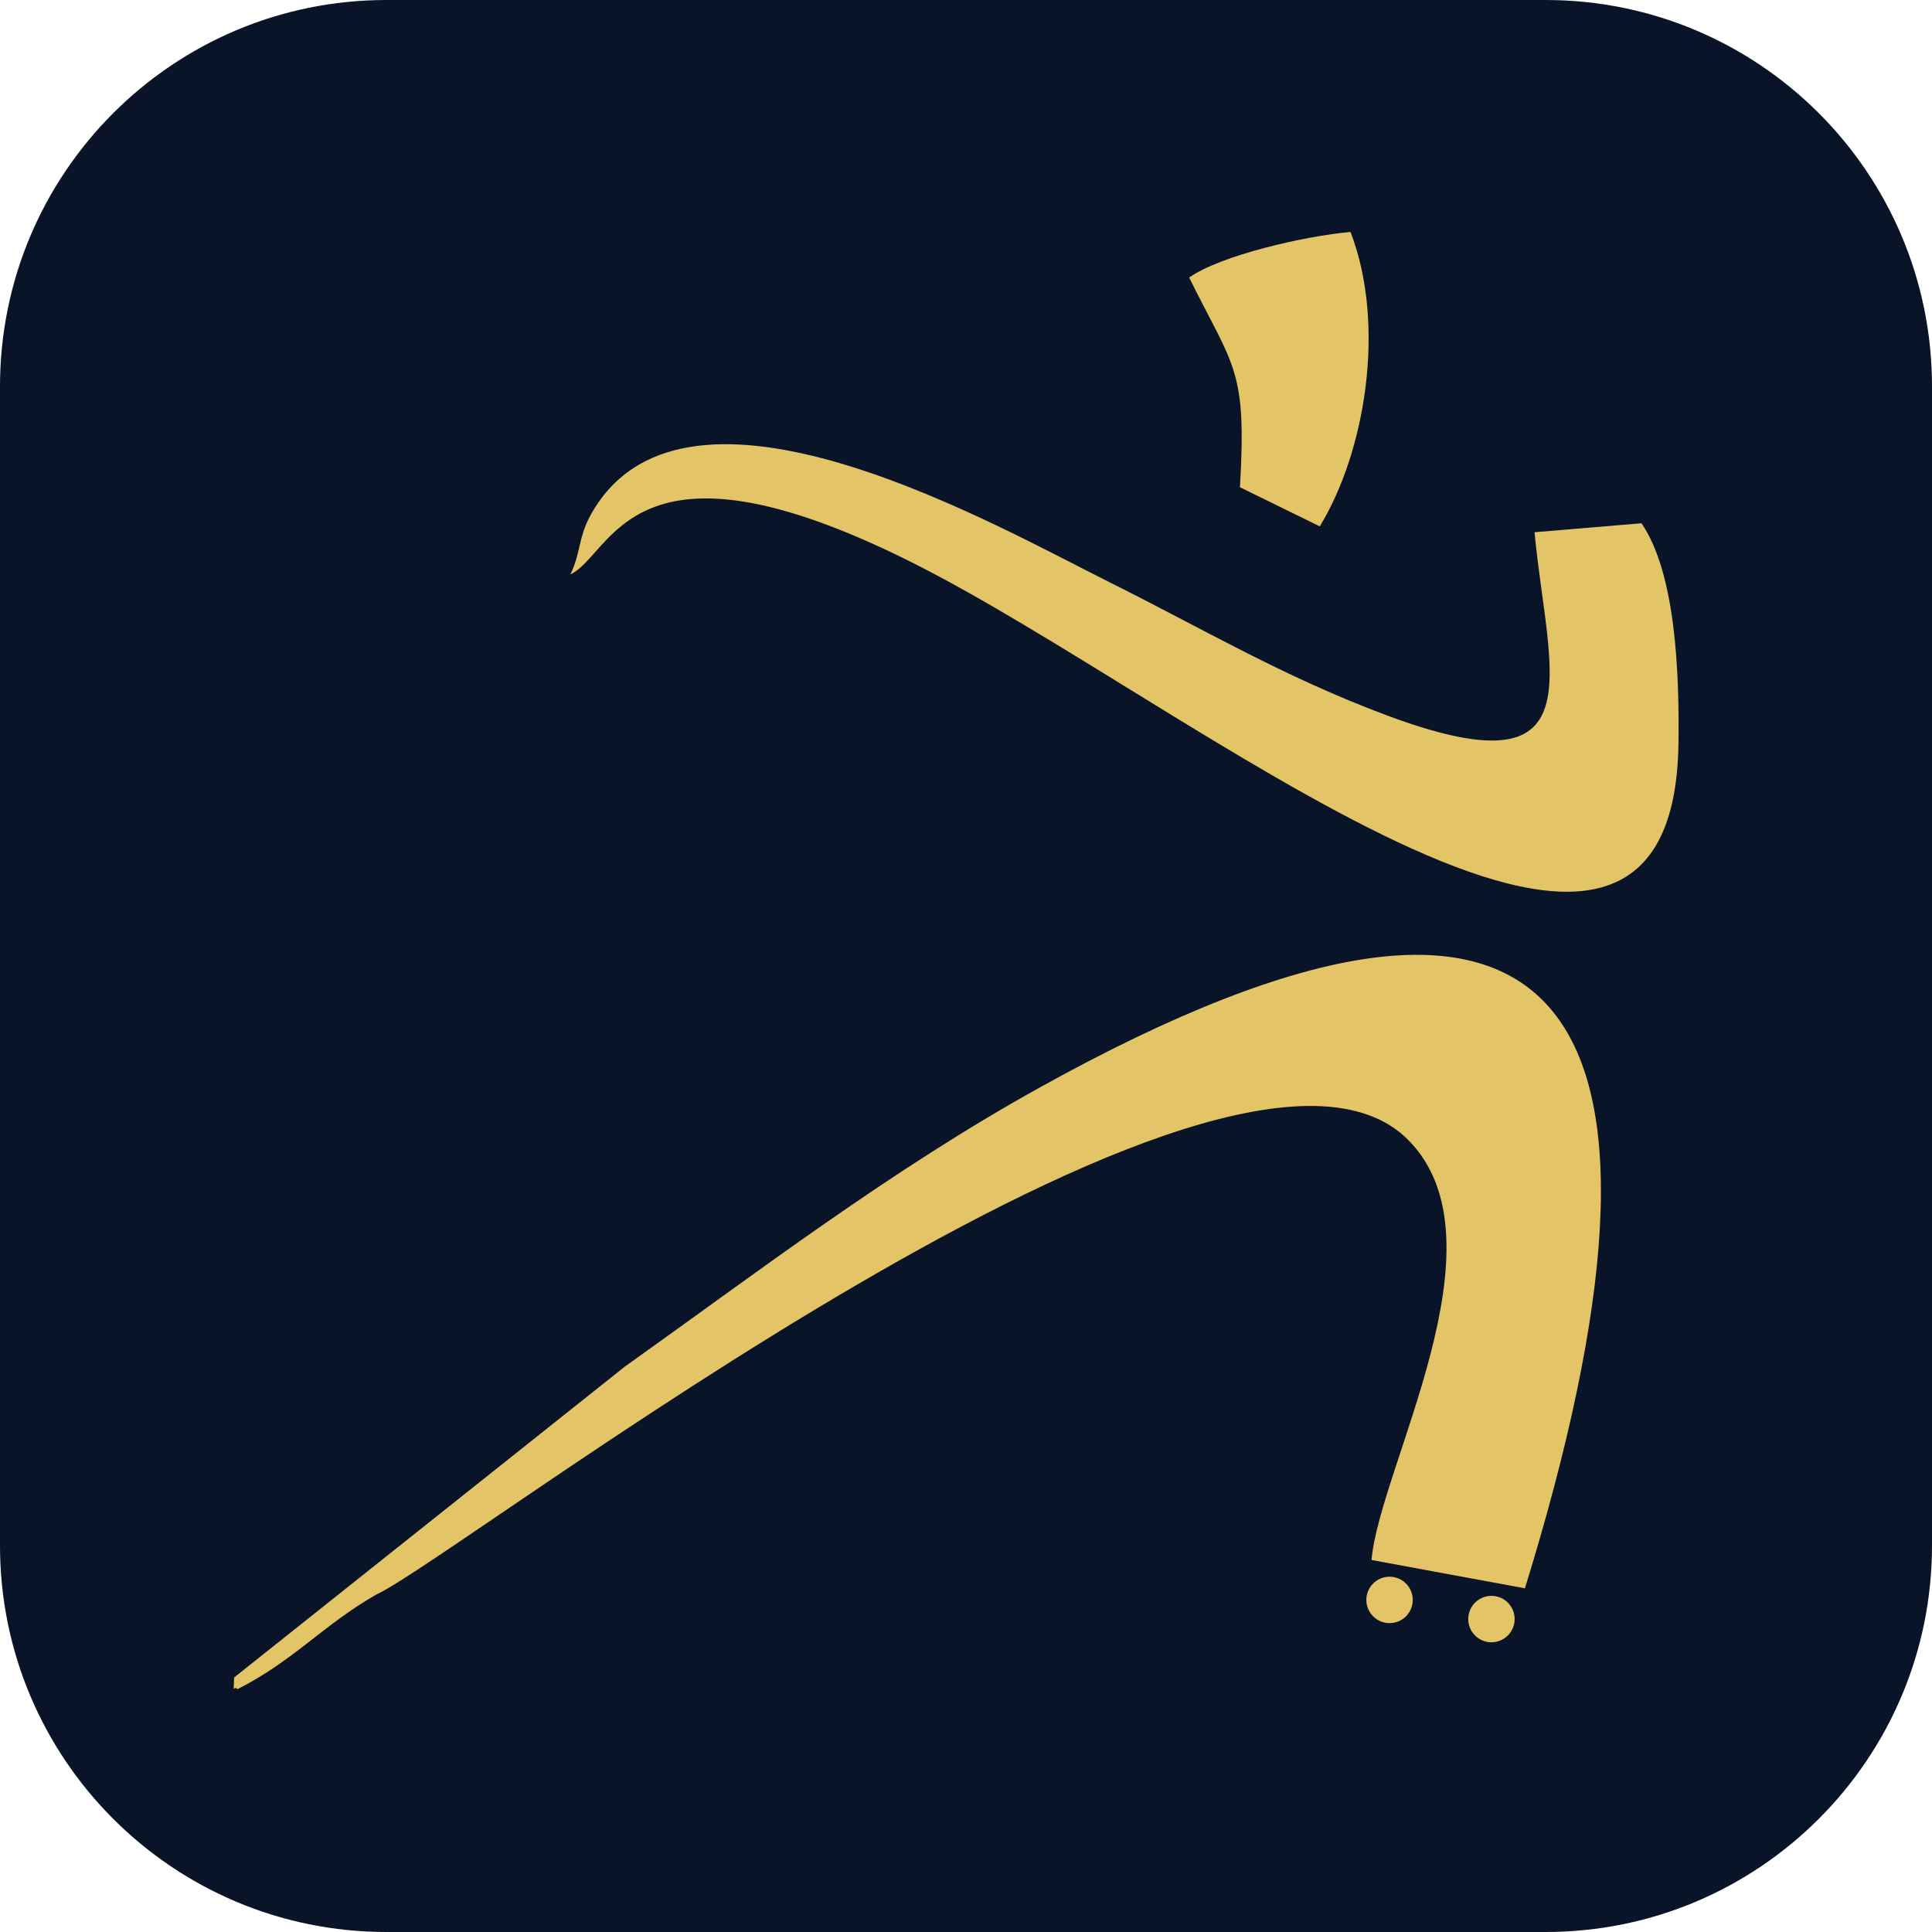
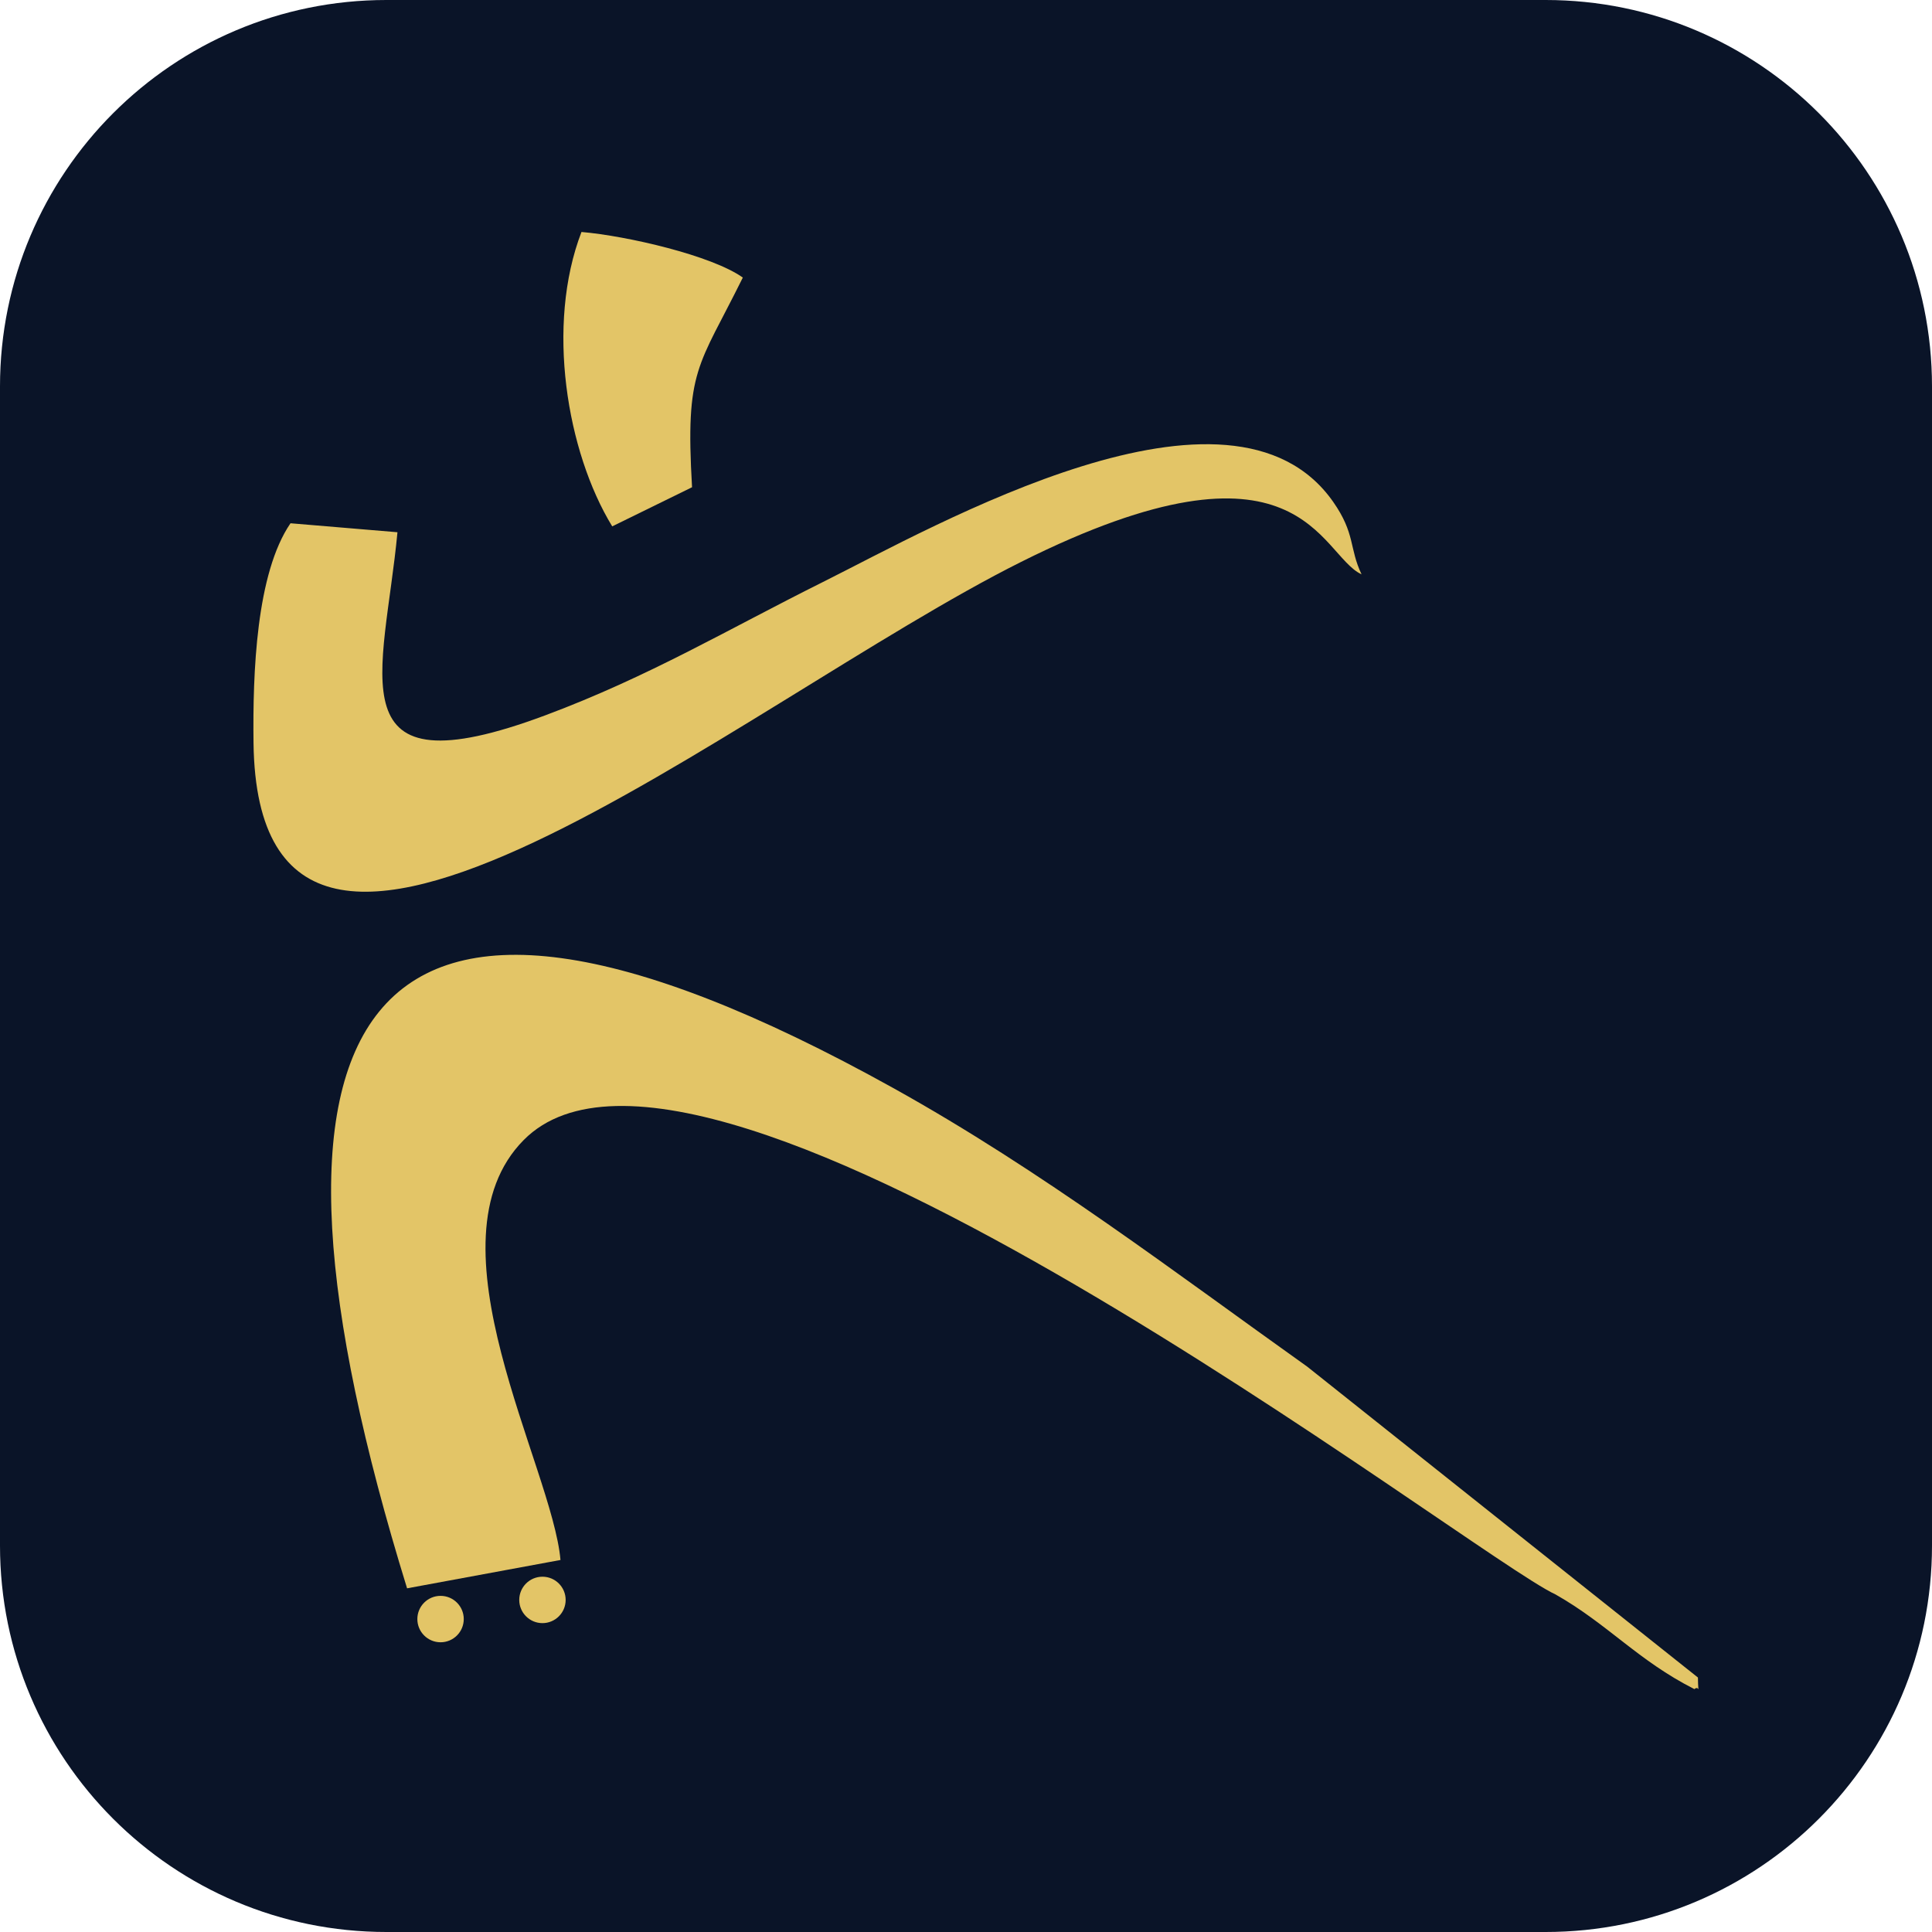
<svg xmlns="http://www.w3.org/2000/svg" viewBox="0 0 100 100">
  <rect width="100" height="100" rx="20" fill="#0A1428" />
-   <g transform="translate(3.864,2.237) scale(0.33898)" fill="#E3C567">
-     <path transform="matrix(1,0,0,-1,0,311.811)" d="M24.881 60.496C33.486 64.851 38.067 70.395 46.089 74.951 58.767 80.757 176.236 171.945 203.624 144.35 219.032 128.826 199.262 94.45 198.022 80.212L221.446 75.885C248.196 162.456 230.796 198.713 147.202 152.269 124.441 139.624 103.985 123.954 83.994 109.729L24.343 62.265C24.304 59.085 23.996 61.229 24.881 60.496" />
-     <path transform="matrix(1,0,0,-1,0,311.811)" d="M75.704 230.712C82.182 233.706 84.839 254.026 127.68 232.615 170.352 211.287 244.204 149.044 244.893 204.985 245.024 215.663 244.49 230.849 239.245 238.511L222.914 237.141C224.956 215.47 232.8 197.057 200.293 209.204 184.496 215.106 172.501 222.286 157.958 229.537 140.79 238.096 95.615 264.037 80.035 241.779 76.627 236.909 77.618 234.737 75.704 230.712" />
-     <path transform="matrix(1,0,0,-1,0,311.811)" d="M170.179 276.029C176.994 262.23 178.991 262.156 177.933 244.013L190.122 238.037C197.069 249.414 200.288 268.777 194.816 282.989 187.812 282.381 174.929 279.4 170.179 276.029" />
-     <path transform="matrix(1,0,0,-1,0,311.811)" d="M200.775 77.657C202.732 77.657 204.318 76.071 204.318 74.114 204.318 72.157 202.732 70.57 200.775 70.57 198.818 70.57 197.232 72.157 197.232 74.114 197.232 76.071 198.818 77.657 200.775 77.657" />
-     <path transform="matrix(1,0,0,-1,0,311.811)" d="M216.334 74.734C218.291 74.734 219.877 73.148 219.877 71.191 219.877 69.234 218.291 67.647 216.334 67.647 214.377 67.647 212.791 69.234 212.791 71.191 212.791 73.148 214.377 74.734 216.334 74.734" />
+   <g transform="translate(100,0) scale(-1,1)">
+     <g transform="translate(3.864,2.237) scale(0.33898)" fill="#E3C567">
+       <path transform="matrix(1,0,0,-1,0,311.811)" d="M24.881 60.496C33.486 64.851 38.067 70.395 46.089 74.951 58.767 80.757 176.236 171.945 203.624 144.35 219.032 128.826 199.262 94.45 198.022 80.212L221.446 75.885C248.196 162.456 230.796 198.713 147.202 152.269 124.441 139.624 103.985 123.954 83.994 109.729L24.343 62.265C24.304 59.085 23.996 61.229 24.881 60.496" />
+       <path transform="matrix(1,0,0,-1,0,311.811)" d="M75.704 230.712C82.182 233.706 84.839 254.026 127.68 232.615 170.352 211.287 244.204 149.044 244.893 204.985 245.024 215.663 244.49 230.849 239.245 238.511L222.914 237.141C224.956 215.47 232.8 197.057 200.293 209.204 184.496 215.106 172.501 222.286 157.958 229.537 140.79 238.096 95.615 264.037 80.035 241.779 76.627 236.909 77.618 234.737 75.704 230.712" />
+       <path transform="matrix(1,0,0,-1,0,311.811)" d="M170.179 276.029C176.994 262.23 178.991 262.156 177.933 244.013L190.122 238.037C197.069 249.414 200.288 268.777 194.816 282.989 187.812 282.381 174.929 279.4 170.179 276.029" />
+       <path transform="matrix(1,0,0,-1,0,311.811)" d="M200.775 77.657C202.732 77.657 204.318 76.071 204.318 74.114 204.318 72.157 202.732 70.57 200.775 70.57 198.818 70.57 197.232 72.157 197.232 74.114 197.232 76.071 198.818 77.657 200.775 77.657" />
+       <path transform="matrix(1,0,0,-1,0,311.811)" d="M216.334 74.734C218.291 74.734 219.877 73.148 219.877 71.191 219.877 69.234 218.291 67.647 216.334 67.647 214.377 67.647 212.791 69.234 212.791 71.191 212.791 73.148 214.377 74.734 216.334 74.734" />
+     </g>
  </g>
</svg>
